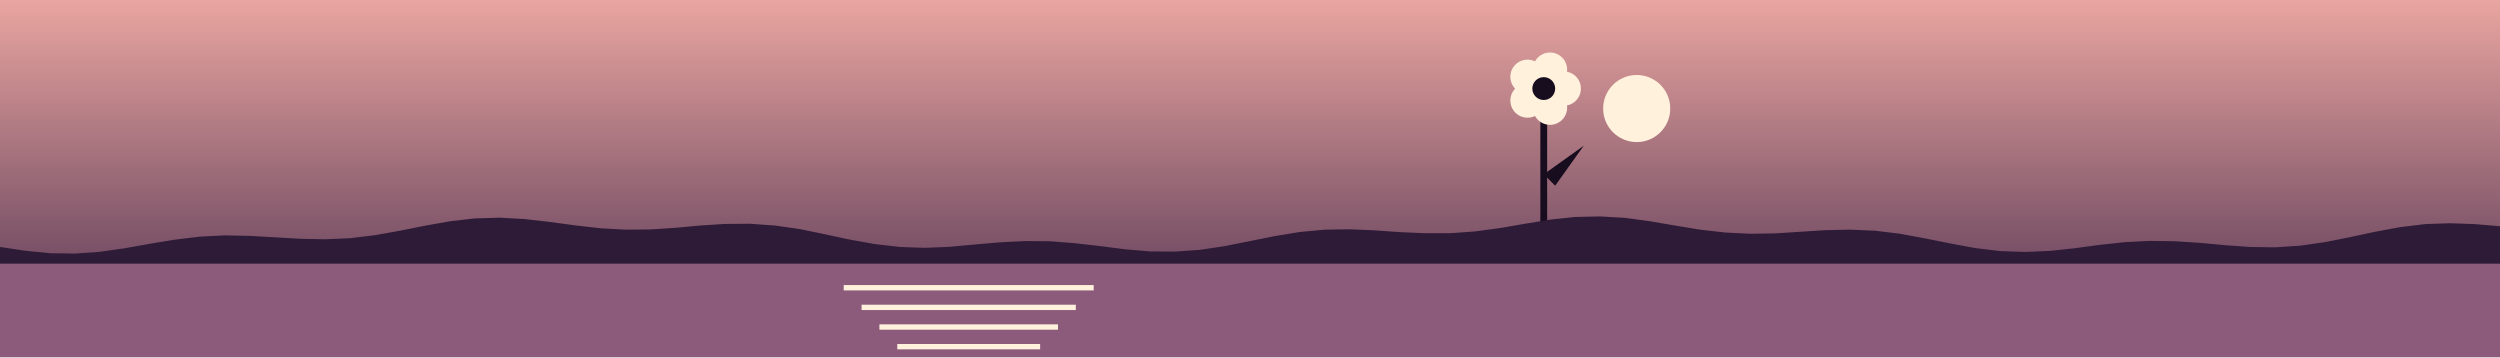
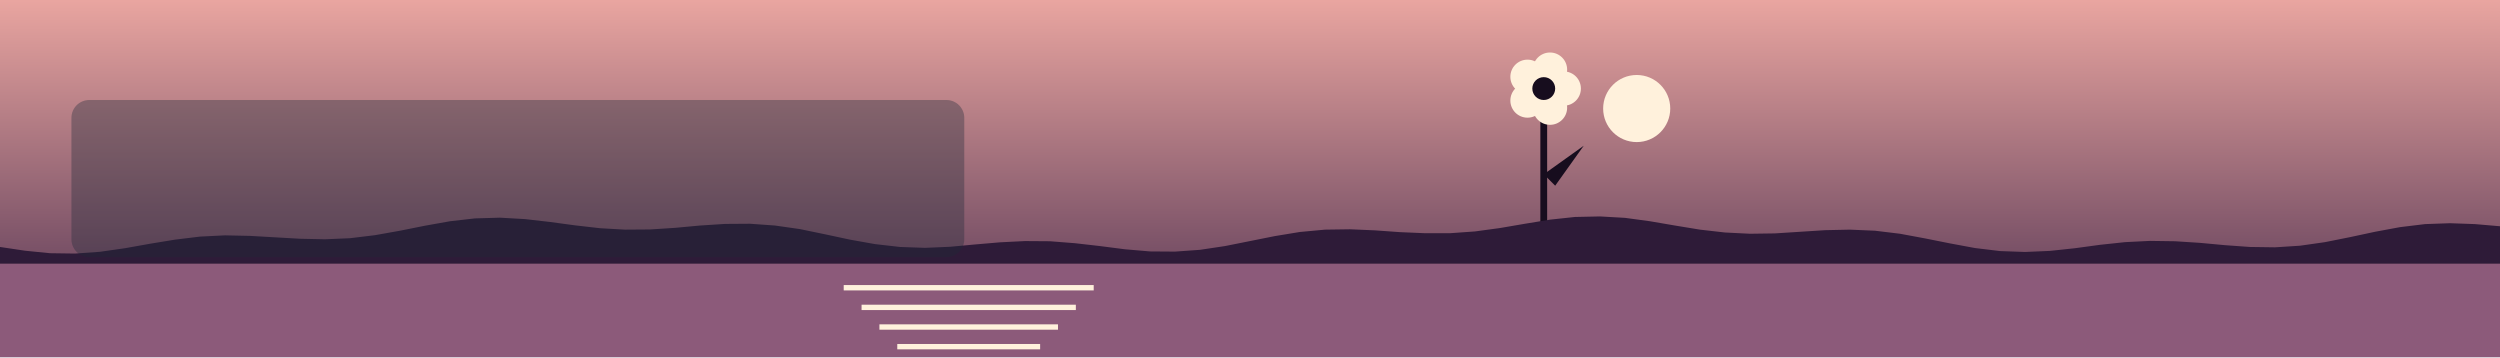
<svg xmlns="http://www.w3.org/2000/svg" viewBox="0 0 1400 200" width="1400" height="200">
  <defs>
    <linearGradient id="cielo" x1="0" y1="0" x2="0" y2="1">
      <stop offset="0" stop-color="#E9A5A0" />
      <stop offset="1" stop-color="#4B2E4F" />
    </linearGradient>
  </defs>
  <rect width="1400" height="200" fill="url(#cielo)" />
  <circle cx="916.553" cy="60.779" r="18.787" fill="#FFF1DC" />
  <polygon points="0,147.633 1400,147.633 1400,200 0,200" fill="#8C5A7A" />
  <polygon points="862.6,126.4 862.6,62.4 866.4,62.4 866.4,126.4" fill="#170D1E" />
  <polygon points="864.5,97.6 886.9,81.6 870.9,104" fill="#170D1E" />
  <circle cx="875.7" cy="49.6" r="9.6" fill="#FFF1DC" />
  <circle cx="868" cy="60.3" r="9.6" fill="#FFF1DC" />
  <circle cx="855.4" cy="56.3" r="9.6" fill="#FFF1DC" />
  <circle cx="855.4" cy="43" r="9.6" fill="#FFF1DC" />
  <circle cx="868" cy="39" r="9.6" fill="#FFF1DC" />
  <circle cx="864.5" cy="49.6" r="6.4" fill="#170D1E" />
  <polygon points="0,138.3 14,140.4 28,141.8 42,142 56,141 70,139 84,136.5 98,134.2 112,132.5 126,131.8 140,132.1 154,132.9 168,133.7 182,134 196,133.4 210,131.7 224,129.2 238,126.4 252,123.9 266,122.3 280,121.9 294,122.7 308,124.3 322,126.2 336,127.8 350,128.6 364,128.5 378,127.6 392,126.3 406,125.4 420,125.3 434,126.3 448,128.3 462,131.2 476,134.2 490,136.7 504,138.3 518,138.8 532,138.2 546,136.9 560,135.7 574,135 588,135.1 602,136.2 616,137.8 630,139.6 644,140.8 658,140.9 672,139.9 686,137.8 700,135 714,132.2 728,129.9 742,128.6 756,128.4 770,129 784,130 798,130.6 812,130.6 826,129.6 840,127.7 854,125.3 868,123 882,121.5 896,121.2 910,122 924,123.9 938,126.3 952,128.6 966,130.2 980,130.9 994,130.7 1008,129.8 1022,128.9 1036,128.6 1050,129.2 1064,130.9 1078,133.5 1092,136.3 1106,138.9 1120,140.6 1134,141.1 1148,140.5 1162,139 1176,137.1 1190,135.6 1204,134.9 1218,135.1 1232,136 1246,137.3 1260,138.3 1274,138.5 1288,137.6 1302,135.6 1316,132.8 1330,129.8 1344,127.2 1358,125.5 1372,125 1386,125.5 1400,126.7 1400,147.633 0,147.633" fill="#2E1B38" />
  <polygon points="472.474,159.633 612.474,159.633 612.474,162.633 472.474,162.633" fill="#FFF1DC" />
  <polygon points="482.474,170.633 602.474,170.633 602.474,173.633 482.474,173.633" fill="#FFF1DC" />
  <polygon points="492.474,181.633 592.474,181.633 592.474,184.633 492.474,184.633" fill="#FFF1DC" />
  <polygon points="502.474,192.633 582.474,192.633 582.474,195.633 502.474,195.633" fill="#FFF1DC" />
  <polygon points="512.474,203.633 572.474,203.633 572.474,206.633 512.474,206.633" fill="#FFF1DC" />
+   <rect x="40" y="56" width="500" height="88" rx="10" fill="#1E2A38" fill-opacity="0.35" />
</svg>
